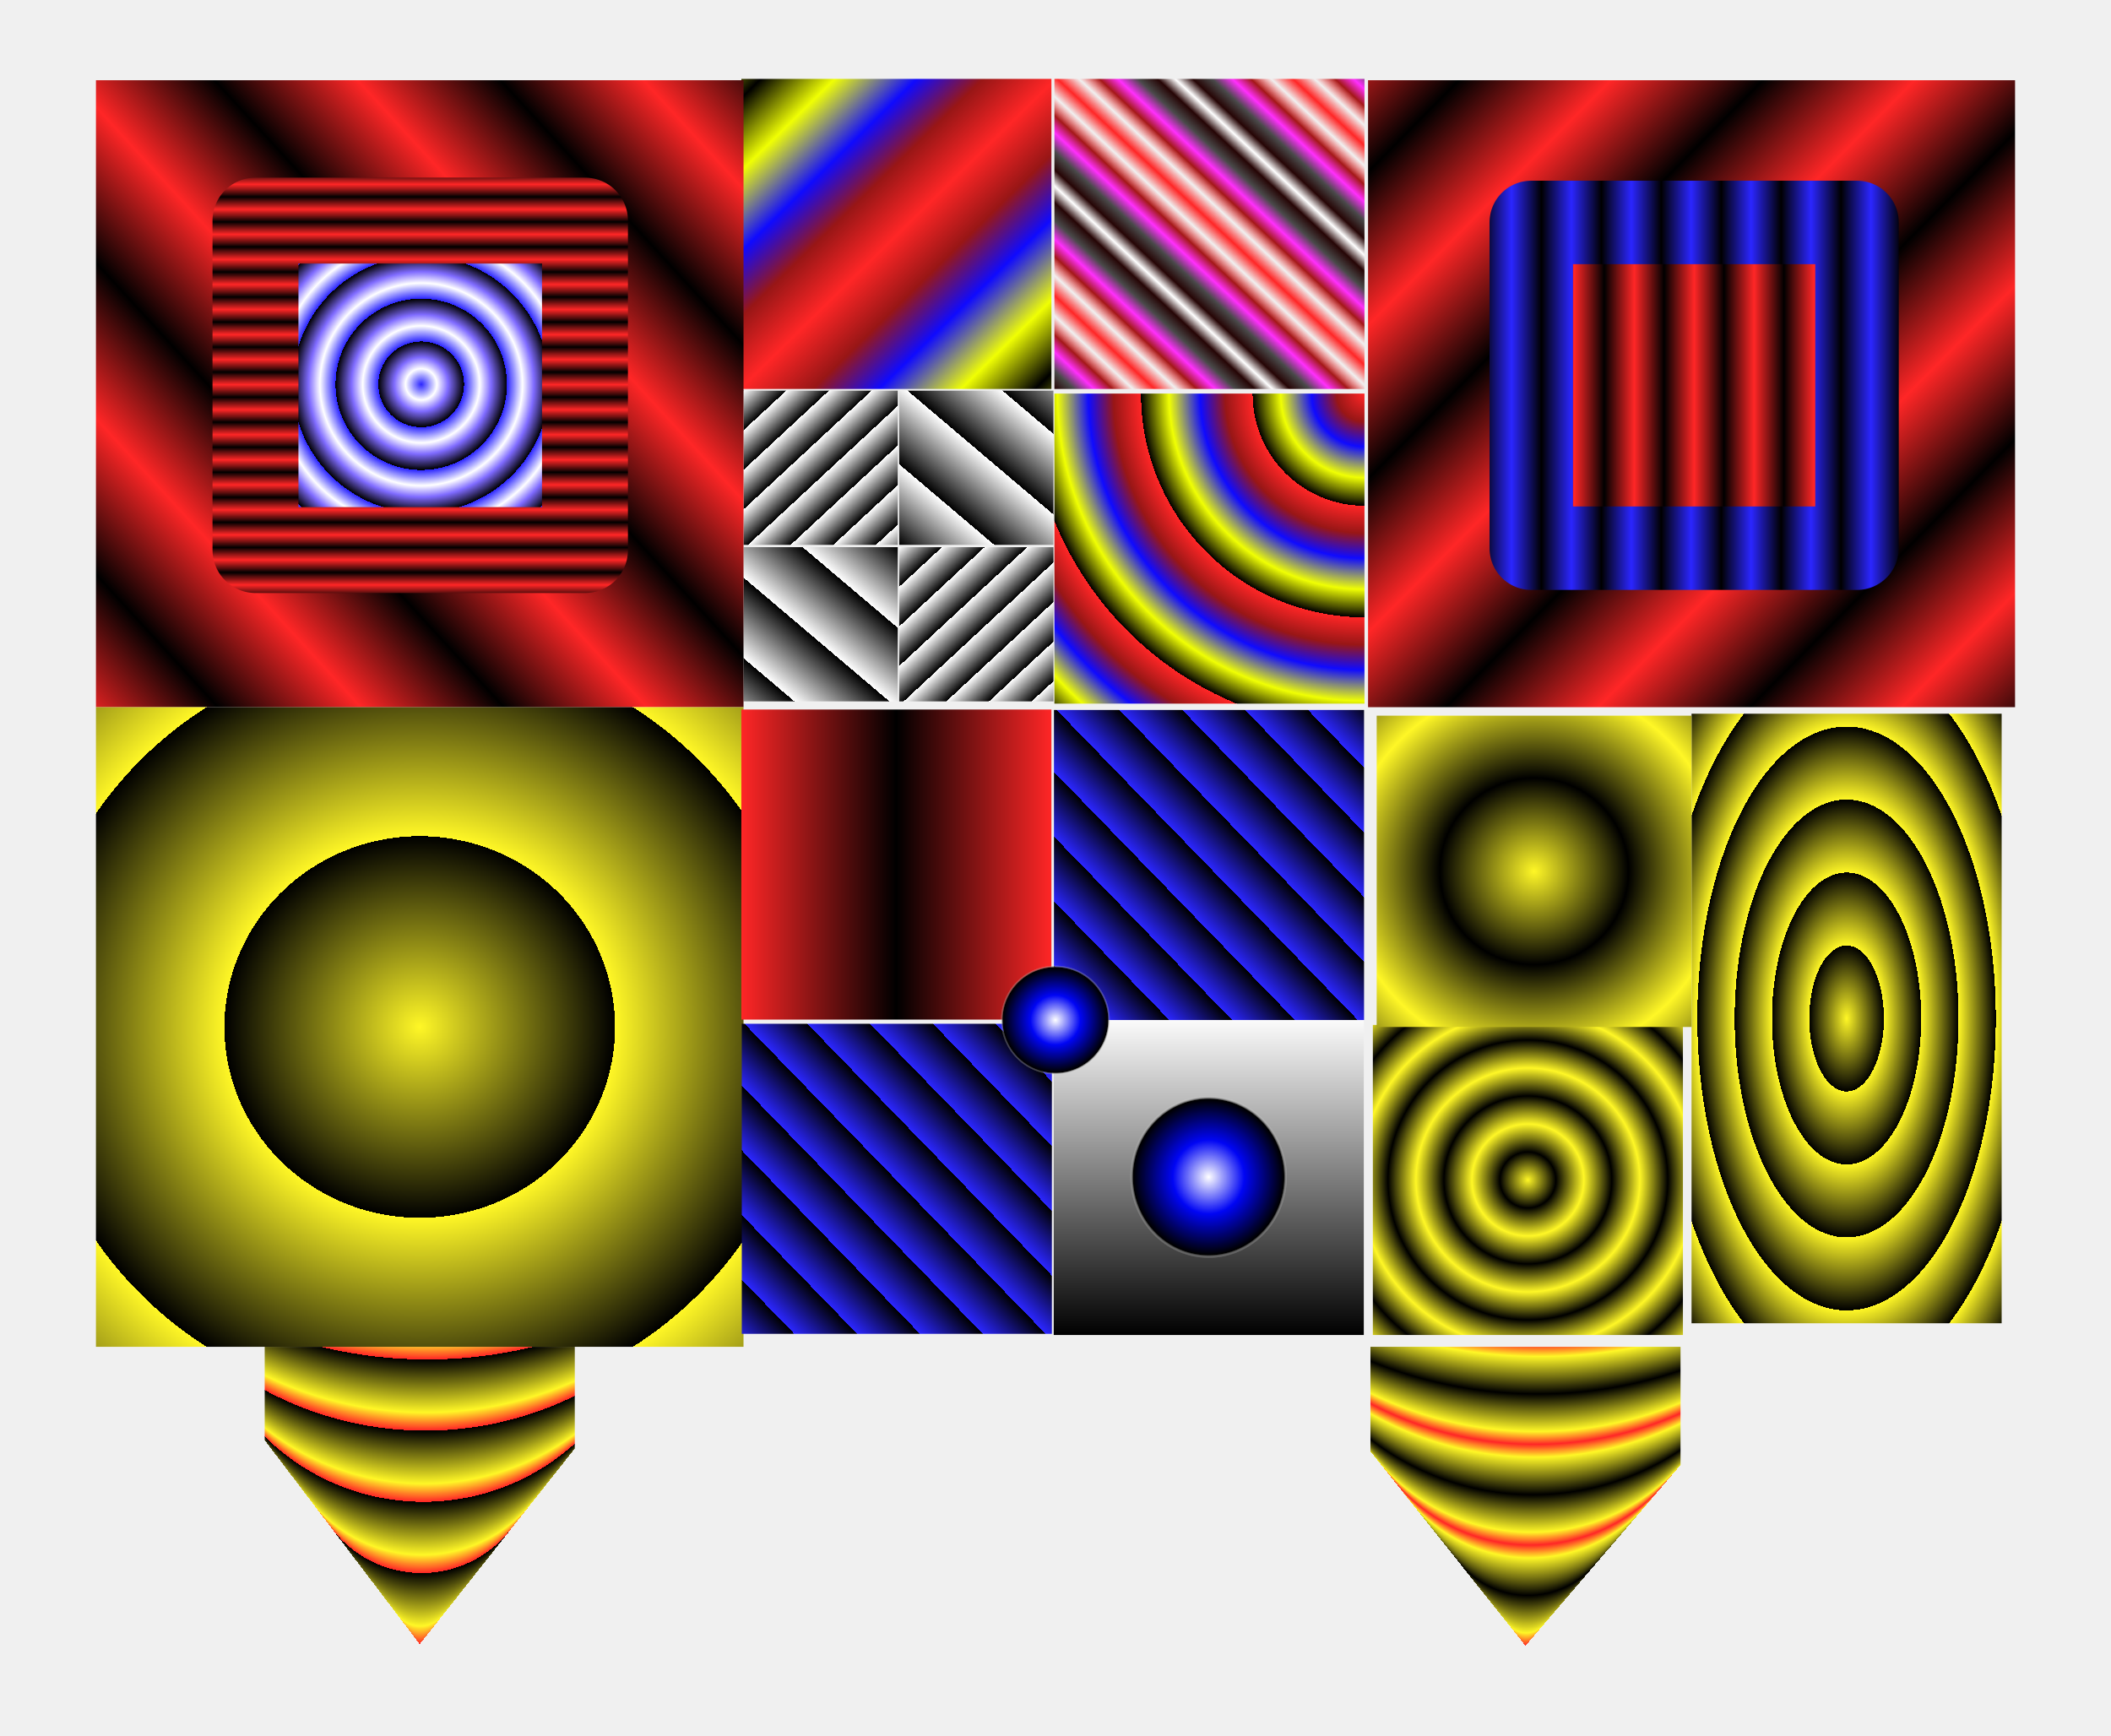
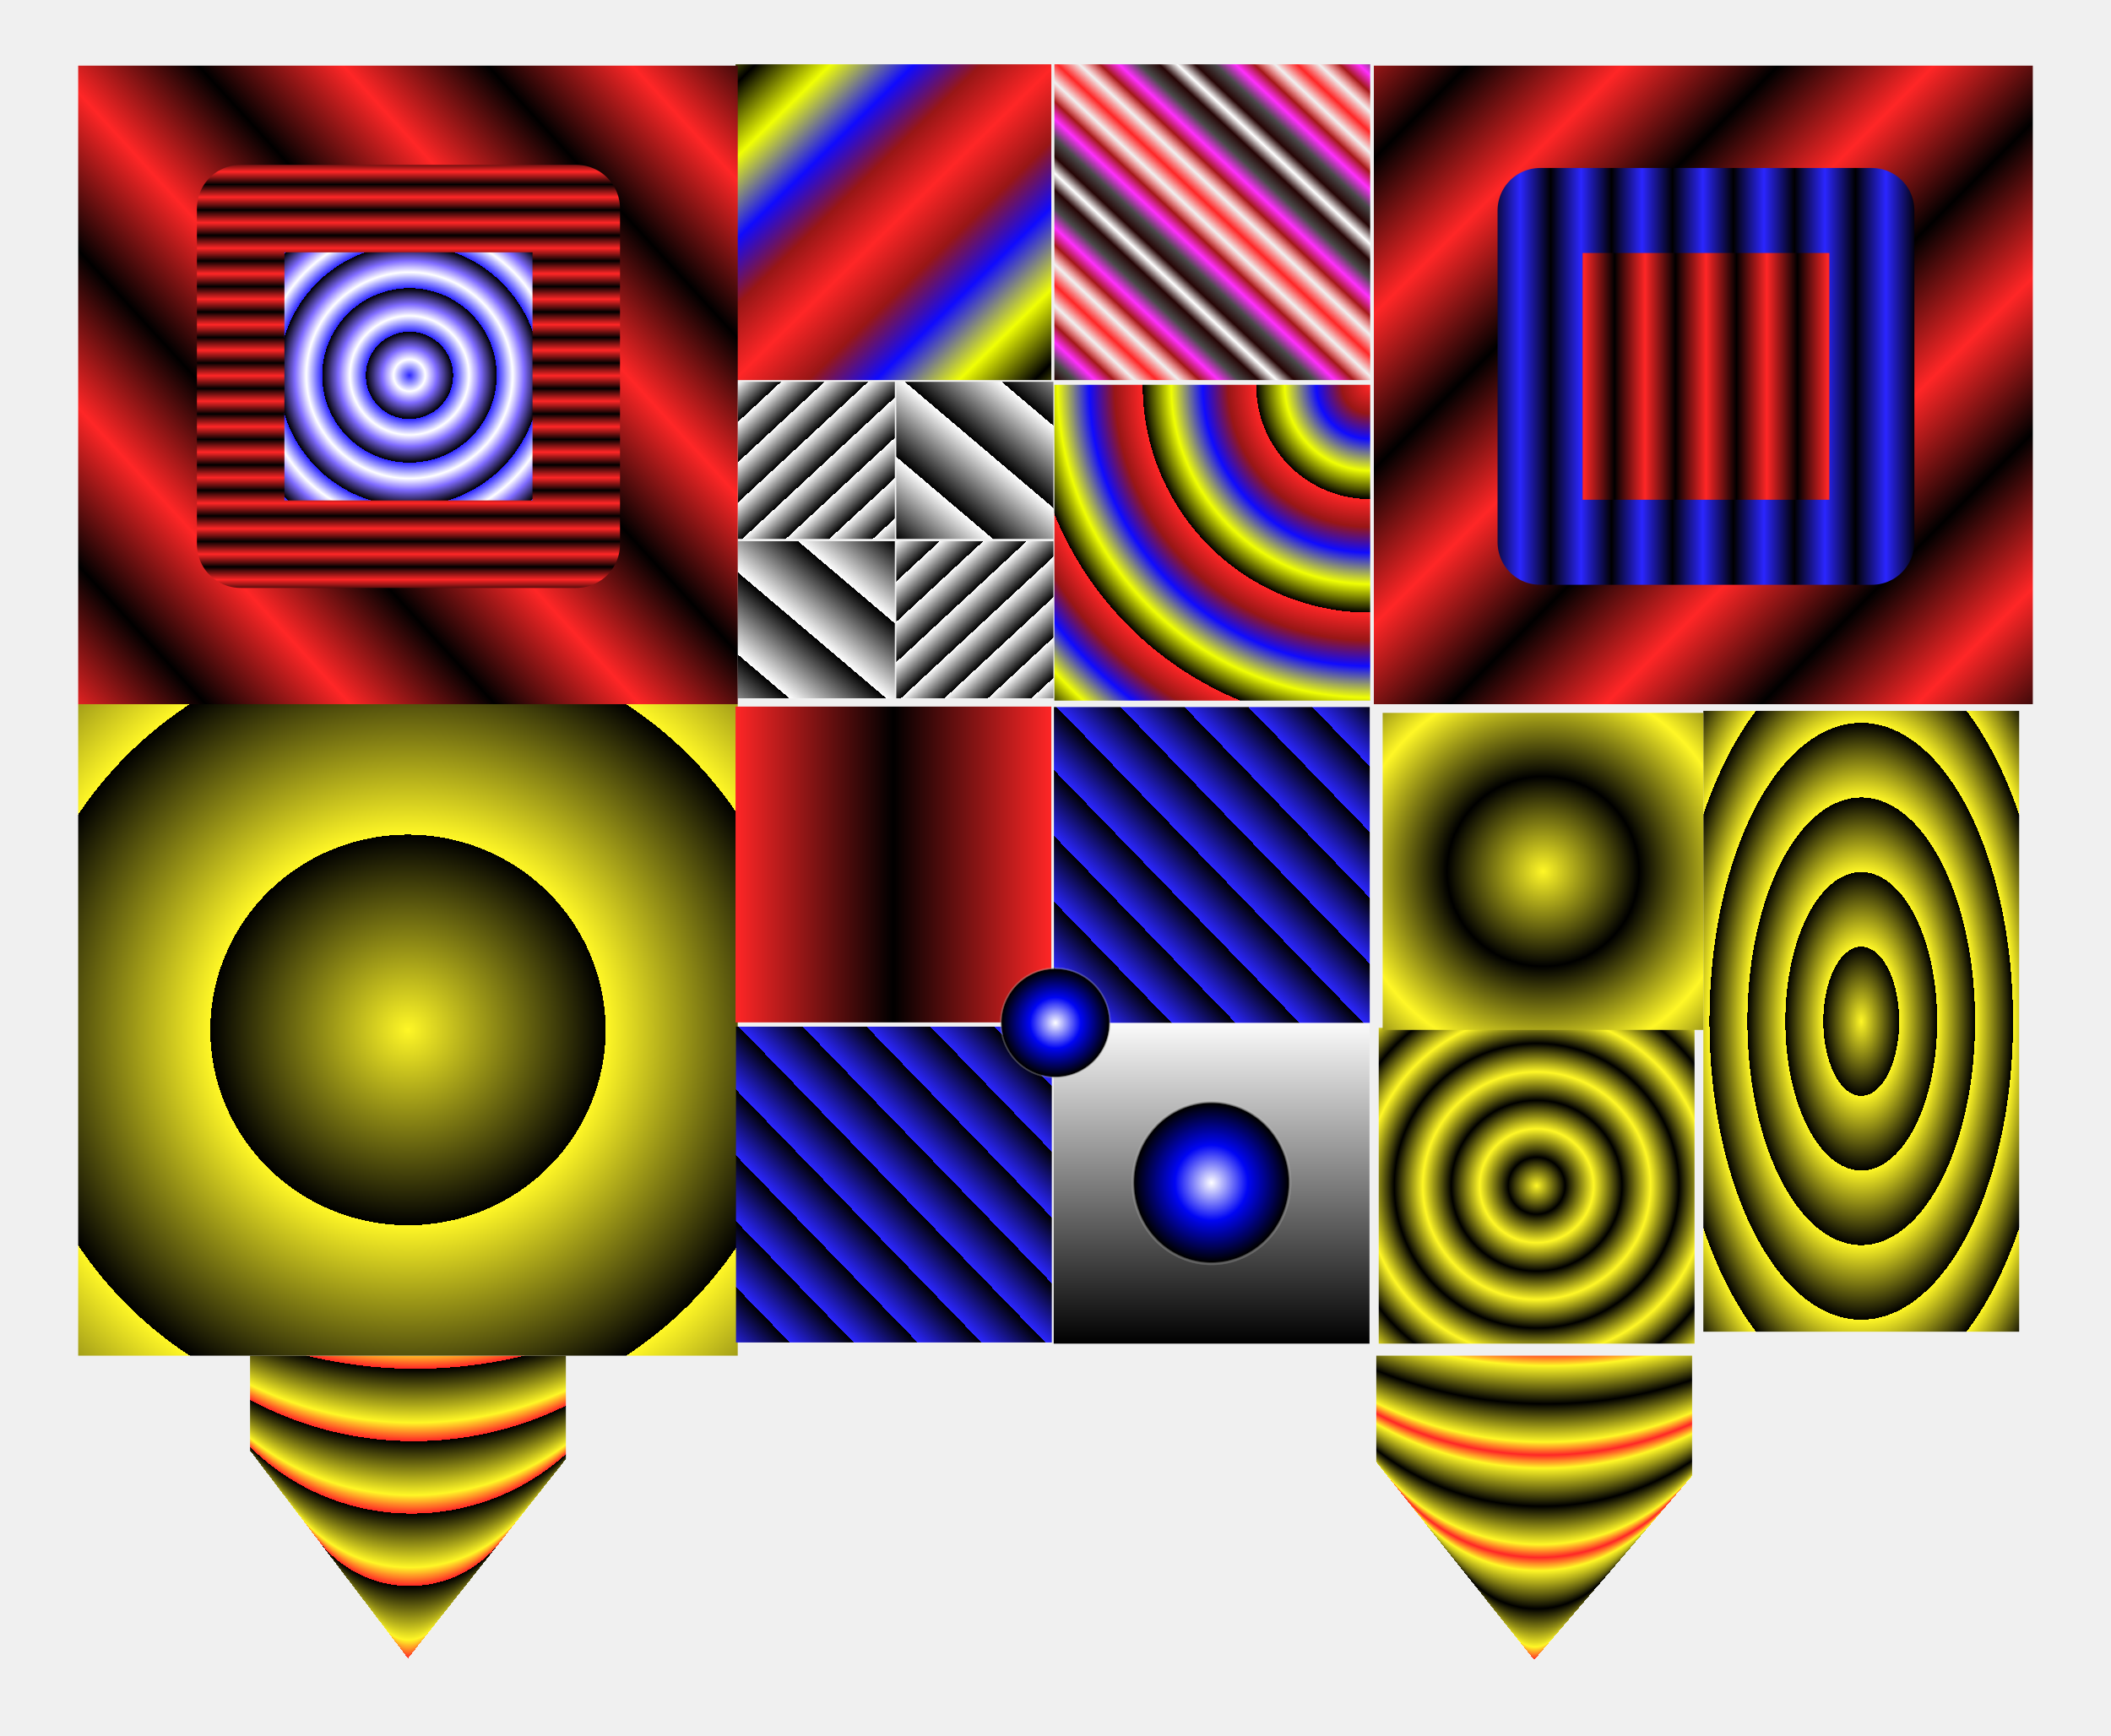
- <svg xmlns="http://www.w3.org/2000/svg" width="100%" height="100%" version="1.1" style="stroke-linecap: round; stroke-linejoin: round; stroke-miterlimit: 20; " viewBox="140.805 701.921 859.916 707.097">
-   <defs id="SvgjsDefs18687">
+ <svg xmlns="http://www.w3.org/2000/svg" width="100%" height="100%" version="1.1" style="stroke-linecap: round; stroke-linejoin: round; stroke-miterlimit: 20; " viewBox="148.623 708.349 844.282 694.241">
+   <defs id="SvgjsDefs1235">
    <radialGradient id="SvgjsRadialGradient3561" fx="0.504" fy="0.501" cx="0.504" cy="0.501" r="0.486">
      <stop id="SvgjsStop3562" stop-opacity="1" stop-color="#ffffff" offset="0" />
      <stop id="SvgjsStop3563" stop-opacity="1" stop-color="#0005f4" offset="0.455" />
      <stop id="SvgjsStop3564" stop-opacity="1" stop-color="#000000" offset="0.957" />
      <stop id="SvgjsStop3565" stop-opacity="0" stop-color="#ffffff" offset="1" />
    </radialGradient>
    <linearGradient id="SvgjsLinearGradient1633" spreadMethod="reflect" x1="0.438" y1="0.535" x2="0.561" y2="0.426">
      <stop id="SvgjsStop1634" stop-opacity="1" stop-color="#ff2626" offset="0" />
      <stop id="SvgjsStop1635" stop-opacity="1" stop-color="#000000" offset="1" />
    </linearGradient>
    <linearGradient id="SvgjsLinearGradient1636" spreadMethod="reflect" x1="0.508" y1="0.497" x2="0.974" y2="0.971">
      <stop id="SvgjsStop2701" stop-opacity="1" stop-color="#ff2626" offset="0" />
      <stop id="SvgjsStop2702" stop-opacity="1" stop-color="#981616" offset="0.247" />
      <stop id="SvgjsStop2703" stop-opacity="1" stop-color="#0f0aff" offset="0.471" />
      <stop id="SvgjsStop2704" stop-opacity="1" stop-color="#f0ff03" offset="0.749" />
      <stop id="SvgjsStop2705" stop-opacity="1" stop-color="#000000" offset="1" />
    </linearGradient>
    <linearGradient id="SvgjsLinearGradient1639" spreadMethod="reflect" x1="0.531" y1="0.486" x2="0.707" y2="0.297">
      <stop id="SvgjsStop5454" stop-opacity="1" stop-color="#ff2626" offset="0" />
      <stop id="SvgjsStop5455" stop-opacity="0" stop-color="#ff1e1e" offset="0.184" />
      <stop id="SvgjsStop5456" stop-opacity="1" stop-color="#a41818" offset="0.357" />
      <stop id="SvgjsStop5457" stop-opacity="1" stop-color="#ff2ffc" offset="0.514" />
      <stop id="SvgjsStop5458" stop-opacity="1" stop-color="#494949" offset="0.686" />
      <stop id="SvgjsStop5459" stop-opacity="1" stop-color="#260505" offset="0.851" />
      <stop id="SvgjsStop5460" stop-opacity="1" stop-color="#ffffff" offset="1" />
    </linearGradient>
    <linearGradient id="SvgjsLinearGradient1642" spreadMethod="reflect" x1="0.439" y1="0.423" x2="0.561" y2="0.541">
      <stop id="SvgjsStop1643" stop-opacity="1" stop-color="#ff2626" offset="0" />
      <stop id="SvgjsStop1644" stop-opacity="1" stop-color="#000000" offset="1" />
    </linearGradient>
    <radialGradient id="SvgjsRadialGradient1760" spreadMethod="repeat" r="0.3" fx="0.5" fy="0.5" cx="0.5" cy="0.5">
      <stop id="SvgjsStop1788" stop-opacity="1" stop-color="#fff726" offset="0" />
      <stop id="SvgjsStop1789" stop-opacity="1" stop-color="#000000" offset="1" />
    </radialGradient>
-     <radialGradient id="SvgjsRadialGradient1763" spreadMethod="repeat" r="0.539" fx="0.5" fy="0.5" cx="0.239" cy="0.11">
-       <stop id="SvgjsStop1790" stop-opacity="1" stop-color="#fff726" offset="0" />
-       <stop id="SvgjsStop1791" stop-opacity="1" stop-color="#000000" offset="1" />
-     </radialGradient>
    <radialGradient id="SvgjsRadialGradient1766" spreadMethod="repeat" r="0.12" fx="0.5" fy="0.5" cx="0.5" cy="0.5">
      <stop id="SvgjsStop1792" stop-opacity="1" stop-color="#fff726" offset="0" />
      <stop id="SvgjsStop1793" stop-opacity="1" stop-color="#000000" offset="1" />
    </radialGradient>
    <radialGradient id="SvgjsRadialGradient1769" spreadMethod="reflect" r="0.09" fx="0.5" fy="0.5" cx="0.5" cy="0.5">
      <stop id="SvgjsStop1794" stop-opacity="1" stop-color="#fff726" offset="0" />
      <stop id="SvgjsStop1795" stop-opacity="1" stop-color="#000000" offset="1" />
    </radialGradient>
    <radialGradient id="SvgjsRadialGradient1772" spreadMethod="reflect" r="0.3" fx="0.5" fy="0.5" cx="0.5" cy="0.5">
      <stop id="SvgjsStop1796" stop-opacity="1" stop-color="#fff726" offset="0" />
      <stop id="SvgjsStop1797" stop-opacity="1" stop-color="#000000" offset="1" />
-     </radialGradient>
-     <radialGradient id="SvgjsRadialGradient1775" spreadMethod="reflect" r="0.534" fx="0.5" fy="0.5" cx="0.81" cy="0.097">
-       <stop id="SvgjsStop1798" stop-opacity="1" stop-color="#fff726" offset="0" />
-       <stop id="SvgjsStop1799" stop-opacity="1" stop-color="#000000" offset="1" />
    </radialGradient>
    <linearGradient id="SvgjsLinearGradient1933" spreadMethod="repeat" x1="2.1140976061952002e-7" y1="4.530215723436491e-7" x2="0.304" y2="0.258">
      <stop id="SvgjsStop14944" stop-opacity="1" stop-color="#000000" offset="0" />
      <stop id="SvgjsStop14945" stop-opacity="1" stop-color="#ffffff" offset="1" />
    </linearGradient>
    <linearGradient id="SvgjsLinearGradient1945" spreadMethod="repeat" x1="0" y1="-2.389304707551493e-7" x2="1.003" y2="-2.389304707551493e-7">
      <stop id="SvgjsStop3812" stop-opacity="1" stop-color="#ffffff" offset="0" />
      <stop id="SvgjsStop3813" stop-opacity="1" stop-color="#000000" offset="1" />
    </linearGradient>
    <linearGradient id="SvgjsLinearGradient1948" spreadMethod="repeat" x1="-3.0201394374217145e-8" y1="4.530215723436491e-7" x2="0.128" y2="0.138">
      <stop id="SvgjsStop3810" stop-opacity="1" stop-color="#ffffff" offset="0" />
      <stop id="SvgjsStop3811" stop-opacity="1" stop-color="#000000" offset="1" />
    </linearGradient>
    <radialGradient id="SvgjsRadialGradient2074" spreadMethod="repeat" fx="0.5" fy="0.958" cx="0.506" cy="0.366" r="0.363">
      <stop id="SvgjsStop3582" stop-opacity="1" stop-color="#ff2626" offset="0" />
      <stop id="SvgjsStop3583" stop-opacity="1" stop-color="#fff726" offset="0.255" />
      <stop id="SvgjsStop3584" stop-opacity="1" stop-color="#000000" offset="1" />
    </radialGradient>
    <radialGradient id="SvgjsRadialGradient2077" spreadMethod="reflect" fx="0.5" fy="0.963" cx="0.508" cy="0.516" r="0.285">
      <stop id="SvgjsStop3585" stop-opacity="1" stop-color="#ff2626" offset="0" />
      <stop id="SvgjsStop3586" stop-opacity="1" stop-color="#fff726" offset="0.255" />
      <stop id="SvgjsStop3587" stop-opacity="1" stop-color="#000000" offset="1" />
    </radialGradient>
    <linearGradient id="SvgjsLinearGradient2231" spreadMethod="repeat" x1="0.5" y1="0.506" x2="0.604" y2="0.405">
      <stop id="SvgjsStop3695" stop-opacity="1" stop-color="#2b26ff" offset="0" />
      <stop id="SvgjsStop3696" stop-opacity="1" stop-color="#000000" offset="1" />
    </linearGradient>
    <linearGradient id="SvgjsLinearGradient4002" spreadMethod="reflect" x1="0" y1="0" x2="0.5" y2="0">
      <stop id="SvgjsStop4512" stop-opacity="1" stop-color="#ff2626" offset="0" />
      <stop id="SvgjsStop4513" stop-opacity="1" stop-color="#000000" offset="1" />
    </linearGradient>
    <radialGradient id="SvgjsRadialGradient3600" spreadMethod="repeat" r="0.13" fx="0.503" fy="0.497" cx="0.503" cy="0.497">
      <stop id="SvgjsStop7726" stop-opacity="1" stop-color="#2b26ff" offset="0" />
      <stop id="SvgjsStop7727" stop-opacity="1" stop-color="#ffffff" offset="0.365" />
      <stop id="SvgjsStop7728" stop-opacity="1" stop-color="#7f6bff" offset="0.631" />
      <stop id="SvgjsStop7729" stop-opacity="1" stop-color="#000000" offset="1" />
    </radialGradient>
    <linearGradient id="SvgjsLinearGradient3611" spreadMethod="reflect" x1="0.998" y1="0.574" x2="0.998" y2="0.536">
      <stop id="SvgjsStop3721" stop-opacity="1" stop-color="#ff2626" offset="0" />
      <stop id="SvgjsStop3722" stop-opacity="1" stop-color="#000000" offset="1" />
    </linearGradient>
    <linearGradient id="SvgjsLinearGradient27430" spreadMethod="reflect" x1="0.5" y1="0.393" x2="0.592" y2="0.393">
      <stop id="SvgjsStop27431" stop-opacity="1" stop-color="#ff2626" offset="0" />
      <stop id="SvgjsStop27432" stop-opacity="1" stop-color="#000000" offset="1" />
    </linearGradient>
    <linearGradient id="SvgjsLinearGradient27437" spreadMethod="reflect" x1="0.491" y1="-0.027" x2="0.583" y2="-0.027">
      <stop id="SvgjsStop27438" stop-opacity="1" stop-color="#2b26ff" offset="0" />
      <stop id="SvgjsStop27439" stop-opacity="1" stop-color="#000000" offset="1" />
    </linearGradient>
    <radialGradient id="SvgjsRadialGradient2144" spreadMethod="repeat" r="0.359" fx="0.998" fy="0.003" cx="0.998" cy="0.003">
      <stop id="SvgjsStop2197" stop-opacity="1" stop-color="#ff2626" offset="0" />
      <stop id="SvgjsStop2198" stop-opacity="1" stop-color="#981616" offset="0.247" />
      <stop id="SvgjsStop2199" stop-opacity="1" stop-color="#0f0aff" offset="0.471" />
      <stop id="SvgjsStop2200" stop-opacity="1" stop-color="#f0ff03" offset="0.749" />
      <stop id="SvgjsStop2201" stop-opacity="1" stop-color="#000000" offset="1" />
    </radialGradient>
  </defs>
  <rect id="R-42-bd7418" width="126.309" height="126.308" style="stroke: rgb(0, 0, 0); stroke-opacity: 1; fill: url(&quot;#SvgjsRadialGradient2144&quot;); fill-opacity: 1; stroke-width: 0;" data-fill="#ffffff" data-fill-opacity="1" transform="matrix(1,0,0,1,570.3156,862.255)" />
  <rect id="R-58-716c84" width="126.309" height="126.308" style="stroke: rgb(0, 0, 0); stroke-opacity: 1; fill: url(&quot;#SvgjsLinearGradient1639&quot;); fill-opacity: 1; stroke-width: 0;" data-fill="#ffffff" data-fill-opacity="1" transform="matrix(1,0,0,1,570.3156,734.062)" />
  <rect id="R-b9-494d30" width="126.309" height="126.308" style="stroke: rgb(0, 0, 0); stroke-opacity: 1; fill: url(&quot;#SvgjsLinearGradient1636&quot;); fill-opacity: 1; stroke-width: 0;" data-fill="#ffffff" data-fill-opacity="1" transform="matrix(1,0,0,1,442.7979,734.062)" />
  <rect id="R-20-02823d" width="126.309" height="248.309" style="stroke: rgb(0, 0, 0); stroke-opacity: 1; fill: url(&quot;#SvgjsRadialGradient1766&quot;); fill-opacity: 1; stroke-width: 0;" data-fill="#ffffff" data-fill-opacity="1" transform="matrix(1,0,0,1,829.8633,992.6693)" />
  <rect id="R-2f-c32983" width="126.309" height="126.308" style="stroke: rgb(0, 0, 0); stroke-opacity: 1; fill: url(&quot;#SvgjsRadialGradient2074&quot;); fill-opacity: 1; stroke-width: 0;" data-fill="#ffffff" data-fill-opacity="1" transform="matrix(1,0,0,1,248.6317,1250.569)" />
  <rect id="R-f4-c5473e" width="126.309" height="126.308" style="stroke: rgb(0, 0, 0); stroke-opacity: 1; fill: url(&quot;#SvgjsRadialGradient1769&quot;); fill-opacity: 1; stroke-width: 0;" data-fill="#ffffff" data-fill-opacity="1" transform="matrix(1,0,0,1,700.0358,1119.451)" />
  <rect id="R-0f-ad4030" width="126.309" height="126.308" style="stroke: rgb(0, 0, 0); stroke-opacity: 1; fill: url(&quot;#SvgjsRadialGradient2077&quot;); fill-opacity: 1; stroke-width: 0;" data-fill="#ffffff" data-fill-opacity="1" transform="matrix(1,0,0,1,699.0594,1250.567)" />
  <g id="G-c9-07d092" transform="matrix(1,0,0,1,223.4449,177.1716)">
    <rect id="R-83-8ebd25" width="62.82" height="62.82" style="stroke: rgb(0, 0, 0); stroke-opacity: 1; fill: url(&quot;#SvgjsLinearGradient1948&quot;); fill-opacity: 1; stroke-width: 0;" data-fill="#ffffff" data-fill-opacity="1" transform="matrix(1,-5.841681305351898e-16,5.841681305351898e-16,1,220.2279,683.8914)" />
    <rect id="R-6b-388ea8" width="62.82" height="62.82" style="stroke: rgb(0, 0, 0); stroke-opacity: 1; fill: url(&quot;#SvgjsLinearGradient1948&quot;); fill-opacity: 1; stroke-width: 0;" data-fill="#ffffff" data-fill-opacity="1" transform="matrix(1,0,0,1,283.6495,747.6492)" />
    <rect id="R-e9-79fcfc" width="62.82" height="62.82" style="stroke: rgb(0, 0, 0); stroke-opacity: 1; fill: url(&quot;#SvgjsLinearGradient1933&quot;); fill-opacity: 1; stroke-width: 0;" data-fill="#ffffff" data-fill-opacity="1" transform="matrix(5.551115123125783e-17,-1,1,5.551115123125783e-17,283.6496,746.7117)" />
    <rect id="R-10-f44f5f" width="62.82" height="62.82" style="stroke: rgb(0, 0, 0); stroke-opacity: 1; fill: url(&quot;#SvgjsLinearGradient1933&quot;); fill-opacity: 1; stroke-width: 0;" data-fill="#ffffff" data-fill-opacity="1" transform="matrix(5.551115123125783e-17,1,-1,5.551115123125783e-17,283.0481,747.649)" />
  </g>
  <g id="G-f7-2d9527" transform="matrix(1,0,0,1,-2.842170943040401e-14,0)">
    <polygon id="P-b3-90c458" points="-96.201,-727.46 -96.201,-472.064 167.35,-472.064 167.35,-727.46" style="stroke: rgb(0, 0, 0); stroke-opacity: 1; fill: url(&quot;#SvgjsLinearGradient1642&quot;); fill-opacity: 1; stroke-width: 0;" data-fill="#ffffff" data-fill-opacity="1" transform="matrix(1,0,0,1,794.2848,1462.066)" />
    <rect id="R-59-43b3bd" width="132.703" height="132.703" style="stroke: url(&quot;#SvgjsLinearGradient27437&quot;); stroke-opacity: 1; fill: url(&quot;#SvgjsLinearGradient27430&quot;); fill-opacity: 1; stroke-width: 34;" data-fill="#676767" data-stroke="#00deac" transform="matrix(1,-1.1102230246251565e-16,1.1102230246251565e-16,1,764.5645,792.537)" />
  </g>
  <g id="G-fb-69d570" transform="matrix(1,0,0,1,-2.842170943040401e-14,0)">
    <polygon id="P-c4-627f09" points="-95.085,-727.46 -95.085,-472.064 168.697,-472.064 168.697,-727.46" style="stroke: rgb(0, 0, 0); stroke-opacity: 1; fill: url(&quot;#SvgjsLinearGradient1633&quot;); fill-opacity: 1; stroke-width: 0;" data-fill="#ffffff" data-fill-opacity="1" transform="matrix(1,0,0,1,274.9778,1462.066)" />
    <rect id="R-b6-83dd78" width="134.22" height="134.22" style="stroke: url(&quot;#SvgjsLinearGradient3611&quot;); stroke-opacity: 1; fill: url(&quot;#SvgjsRadialGradient3600&quot;); fill-opacity: 1; stroke-width: 35;" data-fill="#676767" data-stroke="#00deac" transform="matrix(1,-1.0408340855860843e-16,1.0408340855860843e-16,1,244.8747,791.7783)" />
  </g>
  <g id="G-eb-a9acbd" transform="matrix(-7.971877437123838e-17,1,-1,-7.971877437123838e-17,1376.223,770.2915)">
    <polygon id="P-d7-a06ea5" points="-96.201,-728.955 -96.201,-602.65 34.108,-602.65 34.108,-728.955" style="stroke: rgb(0, 0, 0); stroke-opacity: 1; fill: url(&quot;#SvgjsLinearGradient1945&quot;); fill-opacity: 1; stroke-width: 0;" data-fill="#ffffff" data-fill-opacity="1" transform="matrix(1,0,0,1,441.3581,1408.831)" />
    <polygon id="P-1c-9189eb" points="-95.085,-728.005 -95.085,-662.03 -27.054,-662.03 -27.054,-728.005" style="stroke: rgb(0, 0, 0); stroke-opacity: 1; fill: url(&quot;#SvgjsRadialGradient3561&quot;); fill-opacity: 1; stroke-width: 0;" data-fill="#ffffff" data-fill-opacity="1" transform="matrix(1,0,0,1,471.9037,1438.045)" />
  </g>
  <polygon id="P-7c-b5b718" points="-95.085,-728.964 -95.085,-468.398 168.697,-468.398 168.697,-728.964" style="stroke: rgb(0, 0, 0); stroke-opacity: 1; fill: url(&quot;#SvgjsRadialGradient1760&quot;); fill-opacity: 1; stroke-width: 0;" data-fill="#ffffff" data-fill-opacity="1" transform="matrix(1,0,0,1,274.9778,1718.966)" />
  <polygon id="P-78-fde8c9" points="-96.201,-728.964 -96.201,-602.154 32.062,-602.154 32.062,-728.964" style="stroke: rgb(0, 0, 0); stroke-opacity: 1; fill: url(&quot;#SvgjsRadialGradient1772&quot;); fill-opacity: 1; stroke-width: 0;" data-fill="#ffffff" data-fill-opacity="1" transform="matrix(1,0,0,1,797.8058,1722.434)" />
  <rect id="R-d2-c6897e" width="126.309" height="126.308" style="stroke: rgb(0, 0, 0); stroke-opacity: 1; fill: url(&quot;#SvgjsLinearGradient4002&quot;); fill-opacity: 1; stroke-width: 0;" data-fill="#ffffff" data-fill-opacity="1" transform="matrix(1,0,0,1,442.7979,990.9611)" />
  <rect id="R-e9-8ce6fa" width="126.309" height="126.309" style="stroke: rgb(0, 0, 0); stroke-opacity: 1; fill: url(&quot;#SvgjsLinearGradient2231&quot;); fill-opacity: 1; stroke-width: 0;" data-fill="#ffffff" data-fill-opacity="1" transform="matrix(0.9999999,-3.534499347000541e-16,3.534499347000541e-16,0.9999999,442.9756,1118.976)" />
  <rect id="R-dc-49d613" width="126.309" height="126.309" style="stroke: rgb(0, 0, 0); stroke-opacity: 1; fill: url(&quot;#SvgjsLinearGradient2231&quot;); fill-opacity: 1; stroke-width: 0;" data-fill="#ffffff" data-fill-opacity="1" transform="matrix(0.9999999,-3.534499347000541e-16,3.534499347000541e-16,0.9999999,570.1379,991.1389)" />
  <rect id="R-0f-5b20b0" width="45.931" height="45.931" style="stroke: rgb(0, 0, 0); stroke-opacity: 1; fill: url(&quot;#SvgjsRadialGradient3561&quot;); fill-opacity: 1; stroke-width: 0;" data-fill="#ffffff" data-fill-opacity="1" transform="matrix(-1.3877787807814457e-16,1,-1,-1.3877787807814457e-16,593.7295,1094.306)" />
</svg>
